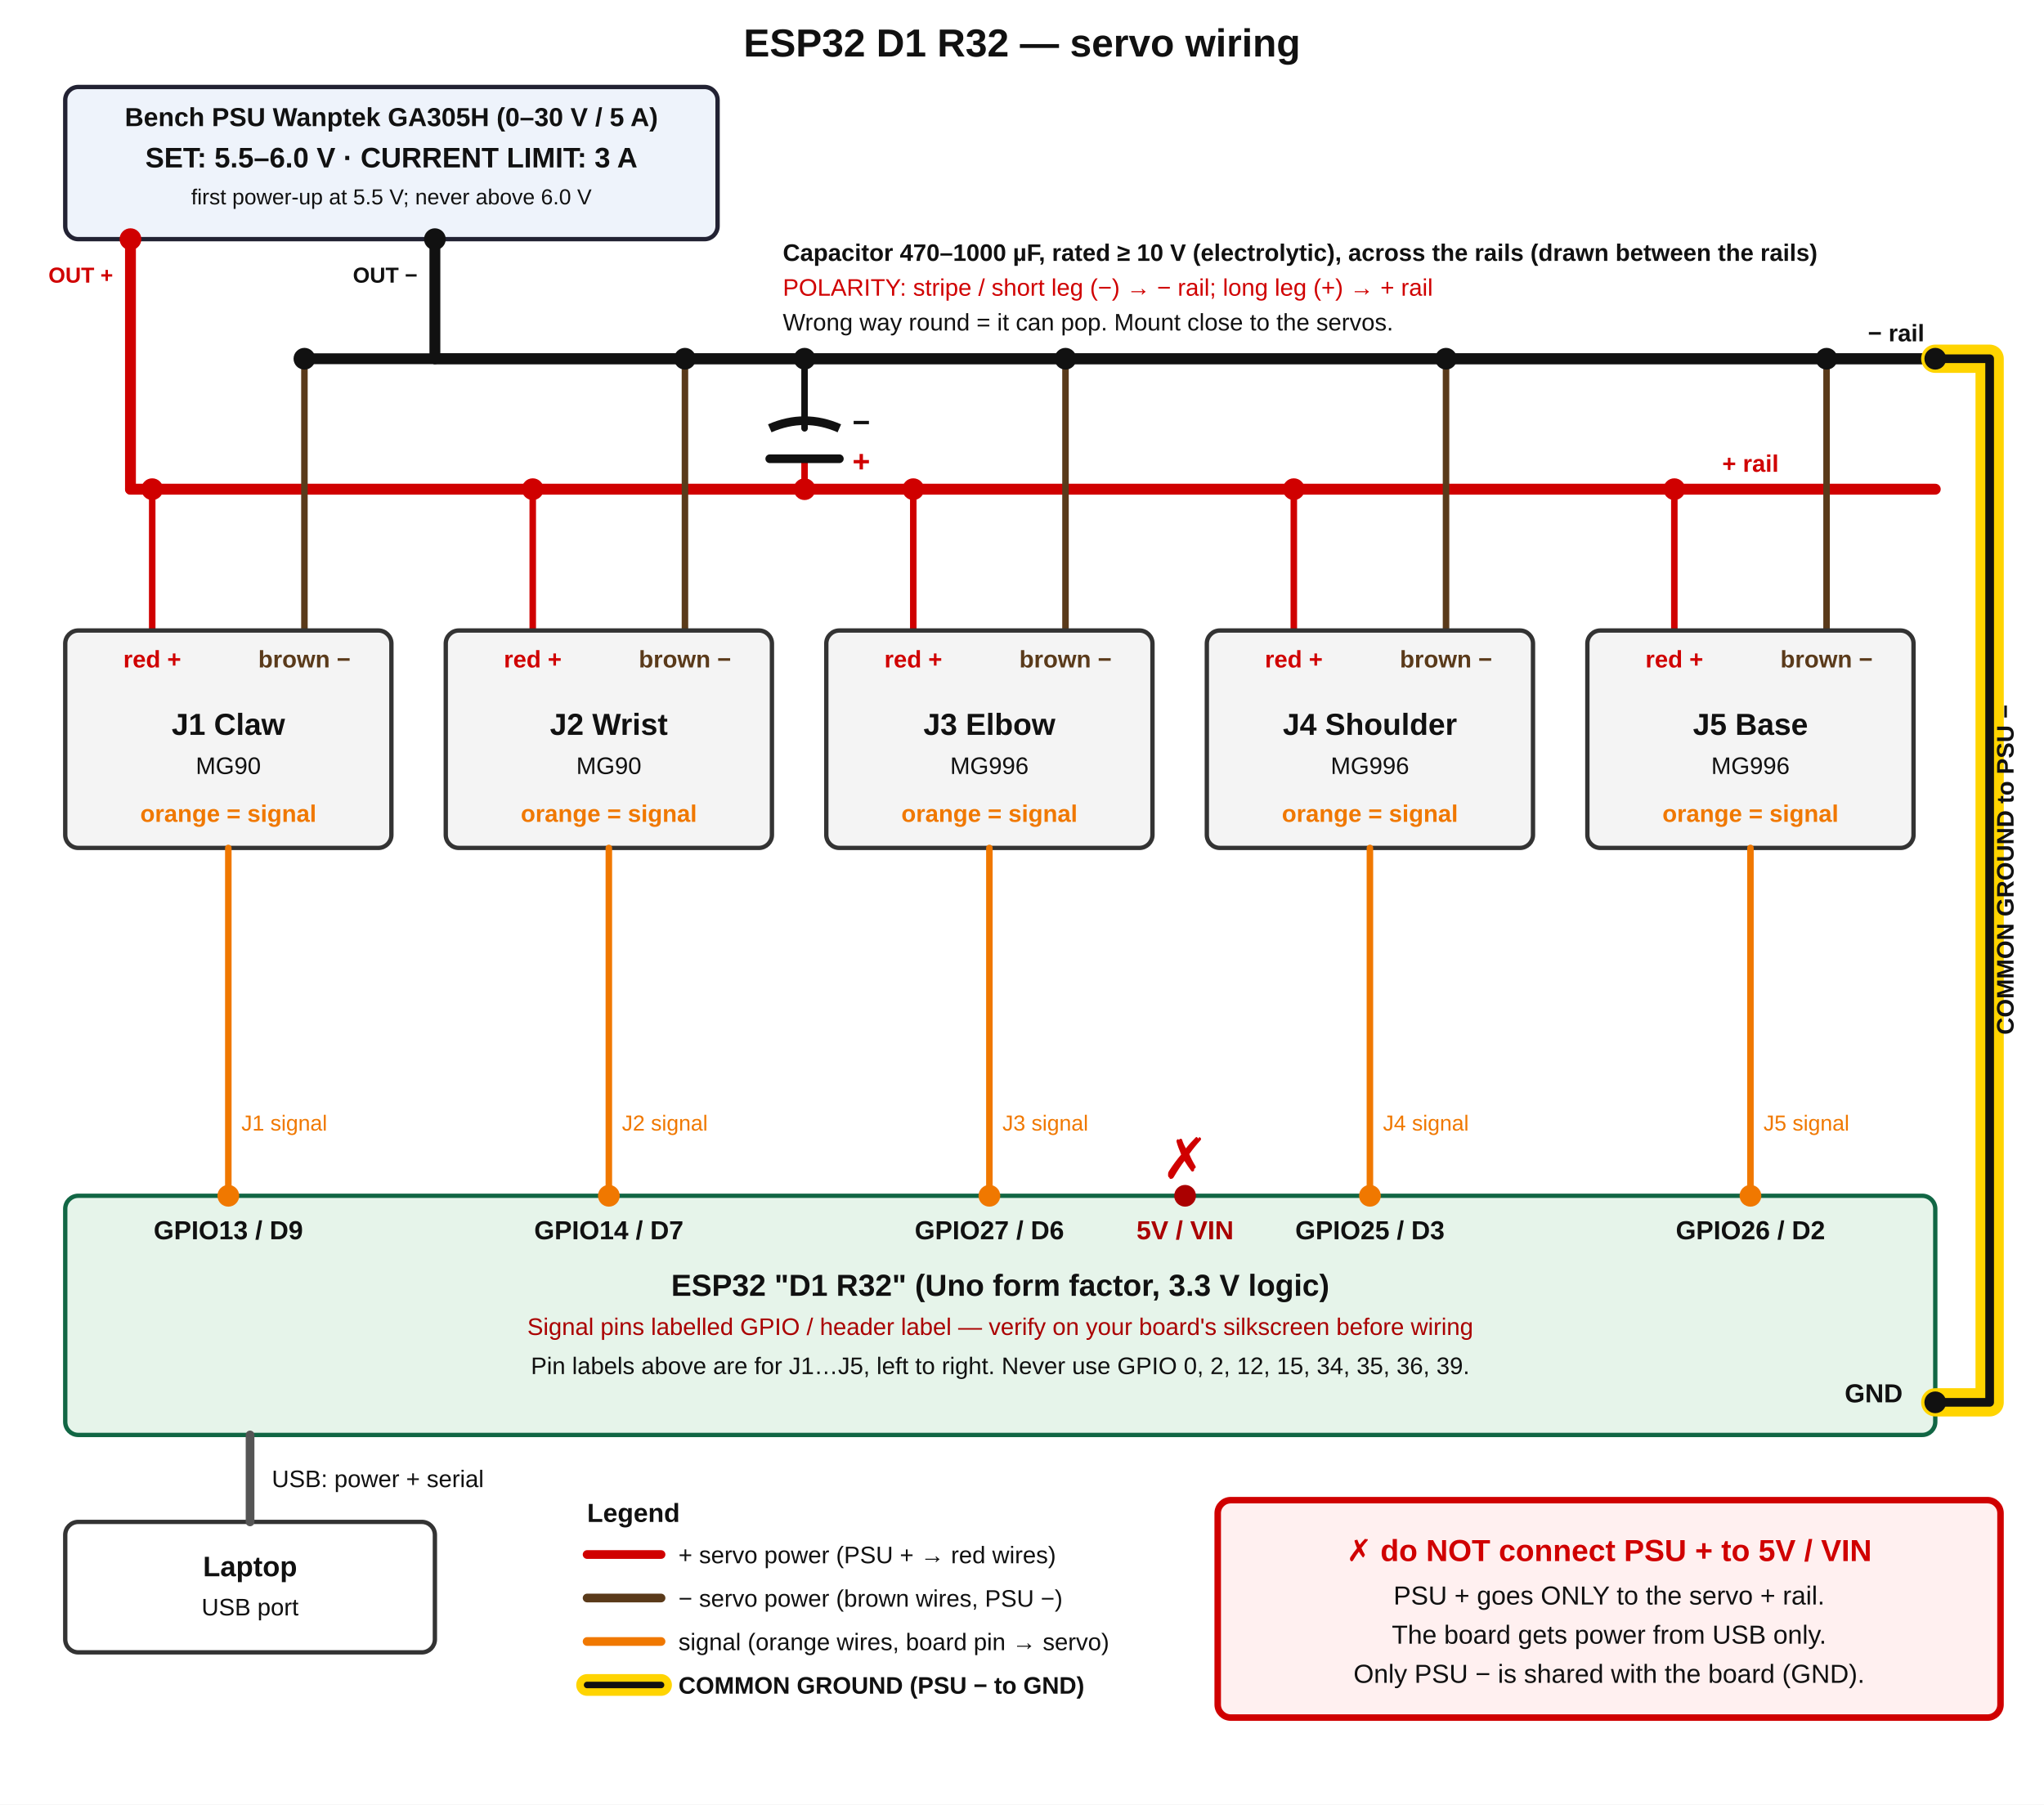
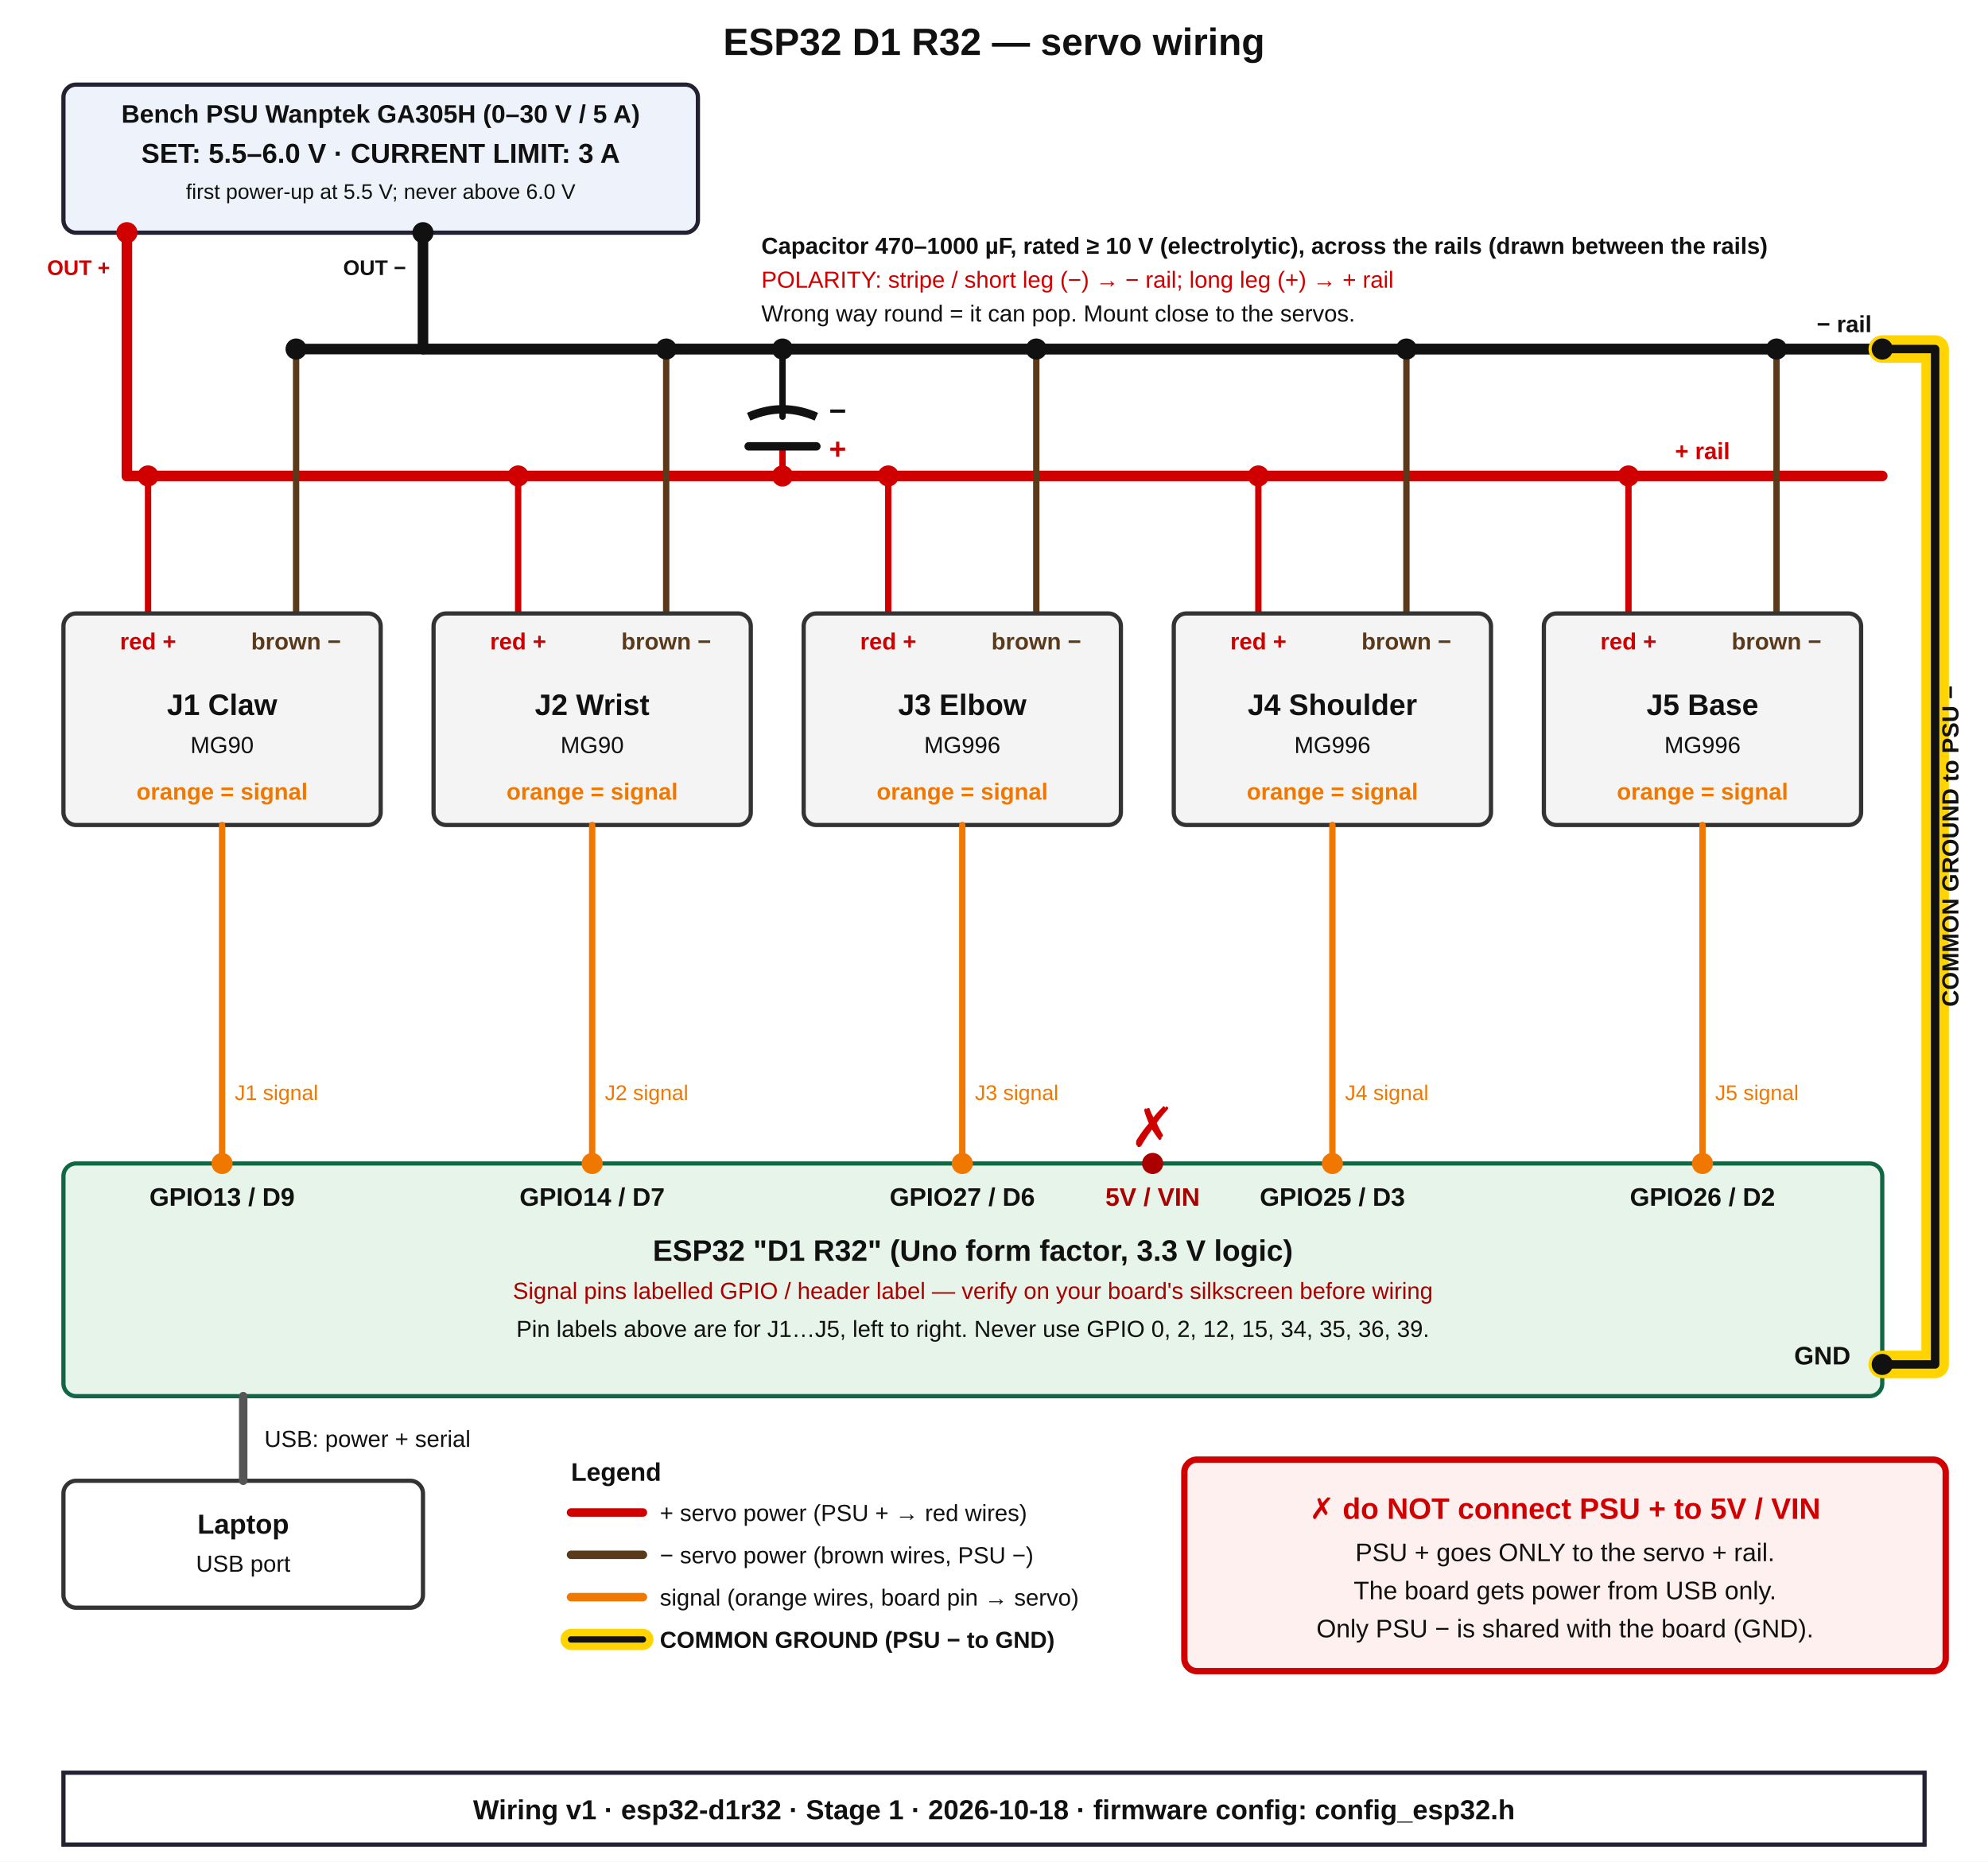
- <svg xmlns="http://www.w3.org/2000/svg" width="940" height="830" viewBox="0 0 940 830" font-family="Arial, Helvetica, sans-serif" font-size="12">
-   <rect x="0" y="0" width="940" height="830" fill="#ffffff" />
+ <svg xmlns="http://www.w3.org/2000/svg" width="940" height="880" viewBox="0 0 940 880" font-family="Arial, Helvetica, sans-serif" font-size="12">
+   <rect x="0" y="0" width="940" height="880" fill="#ffffff" />
  <text x="470" y="26" text-anchor="middle" font-size="18" font-weight="bold" fill="#111">ESP32 D1 R32 — servo wiring</text>
  <rect x="30" y="40" width="300" height="70" rx="6" fill="#eef3fb" stroke="#223" stroke-width="2" />
  <text x="180" y="58" text-anchor="middle" font-size="12" fill="#111" font-weight="bold">Bench PSU Wanptek GA305H (0–30 V / 5 A)</text>
  <text x="180" y="77" text-anchor="middle" font-size="13" fill="#111" font-weight="bold">SET: 5.5–6.0 V  ·  CURRENT LIMIT: 3 A</text>
  <text x="180" y="94" text-anchor="middle" font-size="10" fill="#111">first power-up at 5.5 V; never above 6.0 V</text>
  <text x="52" y="130" text-anchor="end" font-size="10" fill="#d00000" font-weight="bold">OUT +</text>
  <text x="192" y="130" text-anchor="end" font-size="10" fill="#111" font-weight="bold">OUT −</text>
  <line x1="60" y1="110" x2="60" y2="225" stroke="#d00000" stroke-width="5" stroke-linecap="round" />
  <line x1="60" y1="225" x2="890" y2="225" stroke="#d00000" stroke-width="5" stroke-linecap="round" />
  <line x1="200" y1="110" x2="200" y2="165" stroke="#111" stroke-width="5" stroke-linecap="round" />
  <line x1="140" y1="165" x2="890" y2="165" stroke="#111" stroke-width="5" stroke-linecap="round" />
  <line x1="200" y1="165" x2="890" y2="165" stroke="#111" stroke-width="5" stroke-linecap="round" />
  <circle cx="60" cy="110" r="5" fill="#d00000" />
  <circle cx="200" cy="110" r="5" fill="#111" />
  <text x="885" y="157" text-anchor="end" font-size="11" fill="#111" font-weight="bold">− rail</text>
  <text x="805" y="217" text-anchor="middle" font-size="11" fill="#d00000" font-weight="bold">+ rail</text>
  <line x1="370" y1="225" x2="370" y2="211" stroke="#d00000" stroke-width="3" stroke-linecap="round" />
  <line x1="370" y1="165" x2="370" y2="197" stroke="#111" stroke-width="3" stroke-linecap="round" />
  <line x1="354" y1="211" x2="386" y2="211" stroke="#111" stroke-width="4" stroke-linecap="round" />
  <path d="M354 197 Q370 190 386 197" fill="none" stroke="#111" stroke-width="4" />
  <text x="392" y="199" text-anchor="start" font-size="14" fill="#111" font-weight="bold">−</text>
  <text x="392" y="217" text-anchor="start" font-size="14" fill="#d00000" font-weight="bold">+</text>
  <circle cx="370" cy="225" r="5" fill="#d00000" />
  <circle cx="370" cy="165" r="5" fill="#111" />
  <text x="360" y="120" text-anchor="start" font-size="11" fill="#111" font-weight="bold">Capacitor 470–1000 µF, rated ≥ 10 V (electrolytic), across the rails (drawn between the rails)</text>
  <text x="360" y="136" text-anchor="start" font-size="11" fill="#d00000">POLARITY: stripe / short leg (−) → − rail;  long leg (+) → + rail</text>
  <text x="360" y="152" text-anchor="start" font-size="11" fill="#111">Wrong way round = it can pop. Mount close to the servos.</text>
  <line x1="70" y1="290" x2="70" y2="225" stroke="#d00000" stroke-width="3" stroke-linecap="round" />
  <circle cx="70" cy="225" r="5" fill="#d00000" />
  <line x1="140" y1="290" x2="140" y2="165" stroke="#5a3a1a" stroke-width="3" stroke-linecap="round" />
  <circle cx="140" cy="165" r="5" fill="#111" />
  <rect x="30" y="290" width="150" height="100" rx="6" fill="#f4f4f4" stroke="#333" stroke-width="2" />
  <text x="70" y="307" text-anchor="middle" font-size="11" fill="#d00000" font-weight="bold">red +</text>
  <text x="140" y="307" text-anchor="middle" font-size="11" fill="#5a3a1a" font-weight="bold">brown −</text>
  <text x="105" y="338" text-anchor="middle" font-size="14" fill="#111" font-weight="bold">J1 Claw</text>
  <text x="105" y="356" text-anchor="middle" font-size="11" fill="#111">MG90</text>
  <text x="105" y="378" text-anchor="middle" font-size="11" fill="#f07800" font-weight="bold">orange = signal</text>
  <line x1="105" y1="390" x2="105" y2="550" stroke="#f07800" stroke-width="3" stroke-linecap="round" />
  <text x="111" y="520" text-anchor="start" font-size="10" fill="#f07800">J1 signal</text>
  <line x1="245" y1="290" x2="245" y2="225" stroke="#d00000" stroke-width="3" stroke-linecap="round" />
  <circle cx="245" cy="225" r="5" fill="#d00000" />
  <line x1="315" y1="290" x2="315" y2="165" stroke="#5a3a1a" stroke-width="3" stroke-linecap="round" />
  <circle cx="315" cy="165" r="5" fill="#111" />
  <rect x="205" y="290" width="150" height="100" rx="6" fill="#f4f4f4" stroke="#333" stroke-width="2" />
  <text x="245" y="307" text-anchor="middle" font-size="11" fill="#d00000" font-weight="bold">red +</text>
  <text x="315" y="307" text-anchor="middle" font-size="11" fill="#5a3a1a" font-weight="bold">brown −</text>
  <text x="280" y="338" text-anchor="middle" font-size="14" fill="#111" font-weight="bold">J2 Wrist</text>
  <text x="280" y="356" text-anchor="middle" font-size="11" fill="#111">MG90</text>
  <text x="280" y="378" text-anchor="middle" font-size="11" fill="#f07800" font-weight="bold">orange = signal</text>
  <line x1="280" y1="390" x2="280" y2="550" stroke="#f07800" stroke-width="3" stroke-linecap="round" />
  <text x="286" y="520" text-anchor="start" font-size="10" fill="#f07800">J2 signal</text>
  <line x1="420" y1="290" x2="420" y2="225" stroke="#d00000" stroke-width="3" stroke-linecap="round" />
  <circle cx="420" cy="225" r="5" fill="#d00000" />
  <line x1="490" y1="290" x2="490" y2="165" stroke="#5a3a1a" stroke-width="3" stroke-linecap="round" />
  <circle cx="490" cy="165" r="5" fill="#111" />
  <rect x="380" y="290" width="150" height="100" rx="6" fill="#f4f4f4" stroke="#333" stroke-width="2" />
  <text x="420" y="307" text-anchor="middle" font-size="11" fill="#d00000" font-weight="bold">red +</text>
  <text x="490" y="307" text-anchor="middle" font-size="11" fill="#5a3a1a" font-weight="bold">brown −</text>
  <text x="455" y="338" text-anchor="middle" font-size="14" fill="#111" font-weight="bold">J3 Elbow</text>
  <text x="455" y="356" text-anchor="middle" font-size="11" fill="#111">MG996</text>
  <text x="455" y="378" text-anchor="middle" font-size="11" fill="#f07800" font-weight="bold">orange = signal</text>
  <line x1="455" y1="390" x2="455" y2="550" stroke="#f07800" stroke-width="3" stroke-linecap="round" />
  <text x="461" y="520" text-anchor="start" font-size="10" fill="#f07800">J3 signal</text>
  <line x1="595" y1="290" x2="595" y2="225" stroke="#d00000" stroke-width="3" stroke-linecap="round" />
  <circle cx="595" cy="225" r="5" fill="#d00000" />
  <line x1="665" y1="290" x2="665" y2="165" stroke="#5a3a1a" stroke-width="3" stroke-linecap="round" />
  <circle cx="665" cy="165" r="5" fill="#111" />
  <rect x="555" y="290" width="150" height="100" rx="6" fill="#f4f4f4" stroke="#333" stroke-width="2" />
  <text x="595" y="307" text-anchor="middle" font-size="11" fill="#d00000" font-weight="bold">red +</text>
  <text x="665" y="307" text-anchor="middle" font-size="11" fill="#5a3a1a" font-weight="bold">brown −</text>
  <text x="630" y="338" text-anchor="middle" font-size="14" fill="#111" font-weight="bold">J4 Shoulder</text>
  <text x="630" y="356" text-anchor="middle" font-size="11" fill="#111">MG996</text>
  <text x="630" y="378" text-anchor="middle" font-size="11" fill="#f07800" font-weight="bold">orange = signal</text>
  <line x1="630" y1="390" x2="630" y2="550" stroke="#f07800" stroke-width="3" stroke-linecap="round" />
  <text x="636" y="520" text-anchor="start" font-size="10" fill="#f07800">J4 signal</text>
  <line x1="770" y1="290" x2="770" y2="225" stroke="#d00000" stroke-width="3" stroke-linecap="round" />
  <circle cx="770" cy="225" r="5" fill="#d00000" />
  <line x1="840" y1="290" x2="840" y2="165" stroke="#5a3a1a" stroke-width="3" stroke-linecap="round" />
  <circle cx="840" cy="165" r="5" fill="#111" />
  <rect x="730" y="290" width="150" height="100" rx="6" fill="#f4f4f4" stroke="#333" stroke-width="2" />
  <text x="770" y="307" text-anchor="middle" font-size="11" fill="#d00000" font-weight="bold">red +</text>
  <text x="840" y="307" text-anchor="middle" font-size="11" fill="#5a3a1a" font-weight="bold">brown −</text>
  <text x="805" y="338" text-anchor="middle" font-size="14" fill="#111" font-weight="bold">J5 Base</text>
  <text x="805" y="356" text-anchor="middle" font-size="11" fill="#111">MG996</text>
  <text x="805" y="378" text-anchor="middle" font-size="11" fill="#f07800" font-weight="bold">orange = signal</text>
  <line x1="805" y1="390" x2="805" y2="550" stroke="#f07800" stroke-width="3" stroke-linecap="round" />
  <text x="811" y="520" text-anchor="start" font-size="10" fill="#f07800">J5 signal</text>
  <rect x="30" y="550" width="860" height="110" rx="6" fill="#e6f4ea" stroke="#164" stroke-width="2" />
  <text x="460" y="596" text-anchor="middle" font-size="14" fill="#111" font-weight="bold">ESP32 "D1 R32" (Uno form factor, 3.3 V logic)</text>
  <text x="460" y="614" text-anchor="middle" font-size="11" fill="#a00">Signal pins labelled GPIO / header label — verify on your board's silkscreen before wiring</text>
  <text x="460" y="632" text-anchor="middle" font-size="11" fill="#111">Pin labels above are for J1…J5, left to right. Never use GPIO 0, 2, 12, 15, 34, 35, 36, 39.</text>
  <text x="545" y="570" text-anchor="middle" font-size="12" fill="#a00" font-weight="bold">5V / VIN</text>
  <text x="875" y="645" text-anchor="end" font-size="12" fill="#111" font-weight="bold">GND</text>
  <circle cx="105" cy="550" r="5" fill="#f07800" />
  <text x="105" y="570" text-anchor="middle" font-size="12" fill="#111" font-weight="bold">GPIO13 / D9</text>
  <circle cx="280" cy="550" r="5" fill="#f07800" />
  <text x="280" y="570" text-anchor="middle" font-size="12" fill="#111" font-weight="bold">GPIO14 / D7</text>
  <circle cx="455" cy="550" r="5" fill="#f07800" />
  <text x="455" y="570" text-anchor="middle" font-size="12" fill="#111" font-weight="bold">GPIO27 / D6</text>
  <circle cx="630" cy="550" r="5" fill="#f07800" />
  <text x="630" y="570" text-anchor="middle" font-size="12" fill="#111" font-weight="bold">GPIO25 / D3</text>
  <circle cx="805" cy="550" r="5" fill="#f07800" />
  <text x="805" y="570" text-anchor="middle" font-size="12" fill="#111" font-weight="bold">GPIO26 / D2</text>
  <circle cx="545" cy="550" r="5" fill="#a00" />
  <text x="545" y="542" text-anchor="middle" font-size="26" fill="#d00000" font-weight="bold">✗</text>
  <polyline points="890,165 915,165 915,645 890,645" fill="none" stroke="#ffd400" stroke-width="13" stroke-linejoin="round" stroke-linecap="round" />
  <polyline points="890,165 915,165 915,645 890,645" fill="none" stroke="#111" stroke-width="4" stroke-linejoin="round" stroke-linecap="round" />
  <circle cx="890" cy="165" r="5" fill="#111" />
  <circle cx="890" cy="645" r="5" fill="#111" />
  <text x="926" y="400" transform="rotate(-90 926 400)" text-anchor="middle" font-size="11" font-weight="bold" fill="#111">COMMON GROUND to PSU −</text>
  <rect x="30" y="700" width="170" height="60" rx="6" fill="#fff" stroke="#333" stroke-width="2" />
  <text x="115" y="725" text-anchor="middle" font-size="13" fill="#111" font-weight="bold">Laptop</text>
  <text x="115" y="743" text-anchor="middle" font-size="11" fill="#111">USB port</text>
  <line x1="115" y1="700" x2="115" y2="660" stroke="#555" stroke-width="4" stroke-linecap="round" />
  <text x="125" y="684" text-anchor="start" font-size="11" fill="#111">USB: power + serial</text>
  <text x="270" y="700" text-anchor="start" font-size="12" fill="#111" font-weight="bold">Legend</text>
  <line x1="270" y1="715" x2="304" y2="715" stroke="#d00000" stroke-width="4" stroke-linecap="round" />
  <text x="312" y="719" text-anchor="start" font-size="11" fill="#111">+ servo power (PSU + → red wires)</text>
  <line x1="270" y1="735" x2="304" y2="735" stroke="#5a3a1a" stroke-width="4" stroke-linecap="round" />
  <text x="312" y="739" text-anchor="start" font-size="11" fill="#111">− servo power (brown wires, PSU −)</text>
  <line x1="270" y1="755" x2="304" y2="755" stroke="#f07800" stroke-width="4" stroke-linecap="round" />
  <text x="312" y="759" text-anchor="start" font-size="11" fill="#111">signal (orange wires, board pin → servo)</text>
  <line x1="270" y1="775" x2="304" y2="775" stroke="#ffd400" stroke-width="10" stroke-linecap="round" />
  <line x1="270" y1="775" x2="304" y2="775" stroke="#111" stroke-width="3" stroke-linecap="round" />
  <text x="312" y="779" text-anchor="start" font-size="11" fill="#111" font-weight="bold">COMMON GROUND (PSU − to GND)</text>
  <rect x="560" y="690" width="360" height="100" rx="6" fill="#fff0f0" stroke="#d00000" stroke-width="3" />
  <text x="740" y="718" text-anchor="middle" font-size="14" fill="#d00000" font-weight="bold">✗ do NOT connect PSU + to 5V / VIN</text>
  <text x="740" y="738" text-anchor="middle" font-size="12" fill="#111">PSU + goes ONLY to the servo + rail.</text>
  <text x="740" y="756" text-anchor="middle" font-size="12" fill="#111">The board gets power from USB only.</text>
  <text x="740" y="774" text-anchor="middle" font-size="12" fill="#111">Only PSU − is shared with the board (GND).</text>
+   <rect x="30" y="838" width="880" height="34" fill="#ffffff" stroke="#223" stroke-width="2" />
+   <text x="470" y="860" text-anchor="middle" font-size="13" font-weight="bold" fill="#111">Wiring v1 · esp32-d1r32 · Stage 1 · 2026-10-18 · firmware config: config_esp32.h</text>
</svg>
